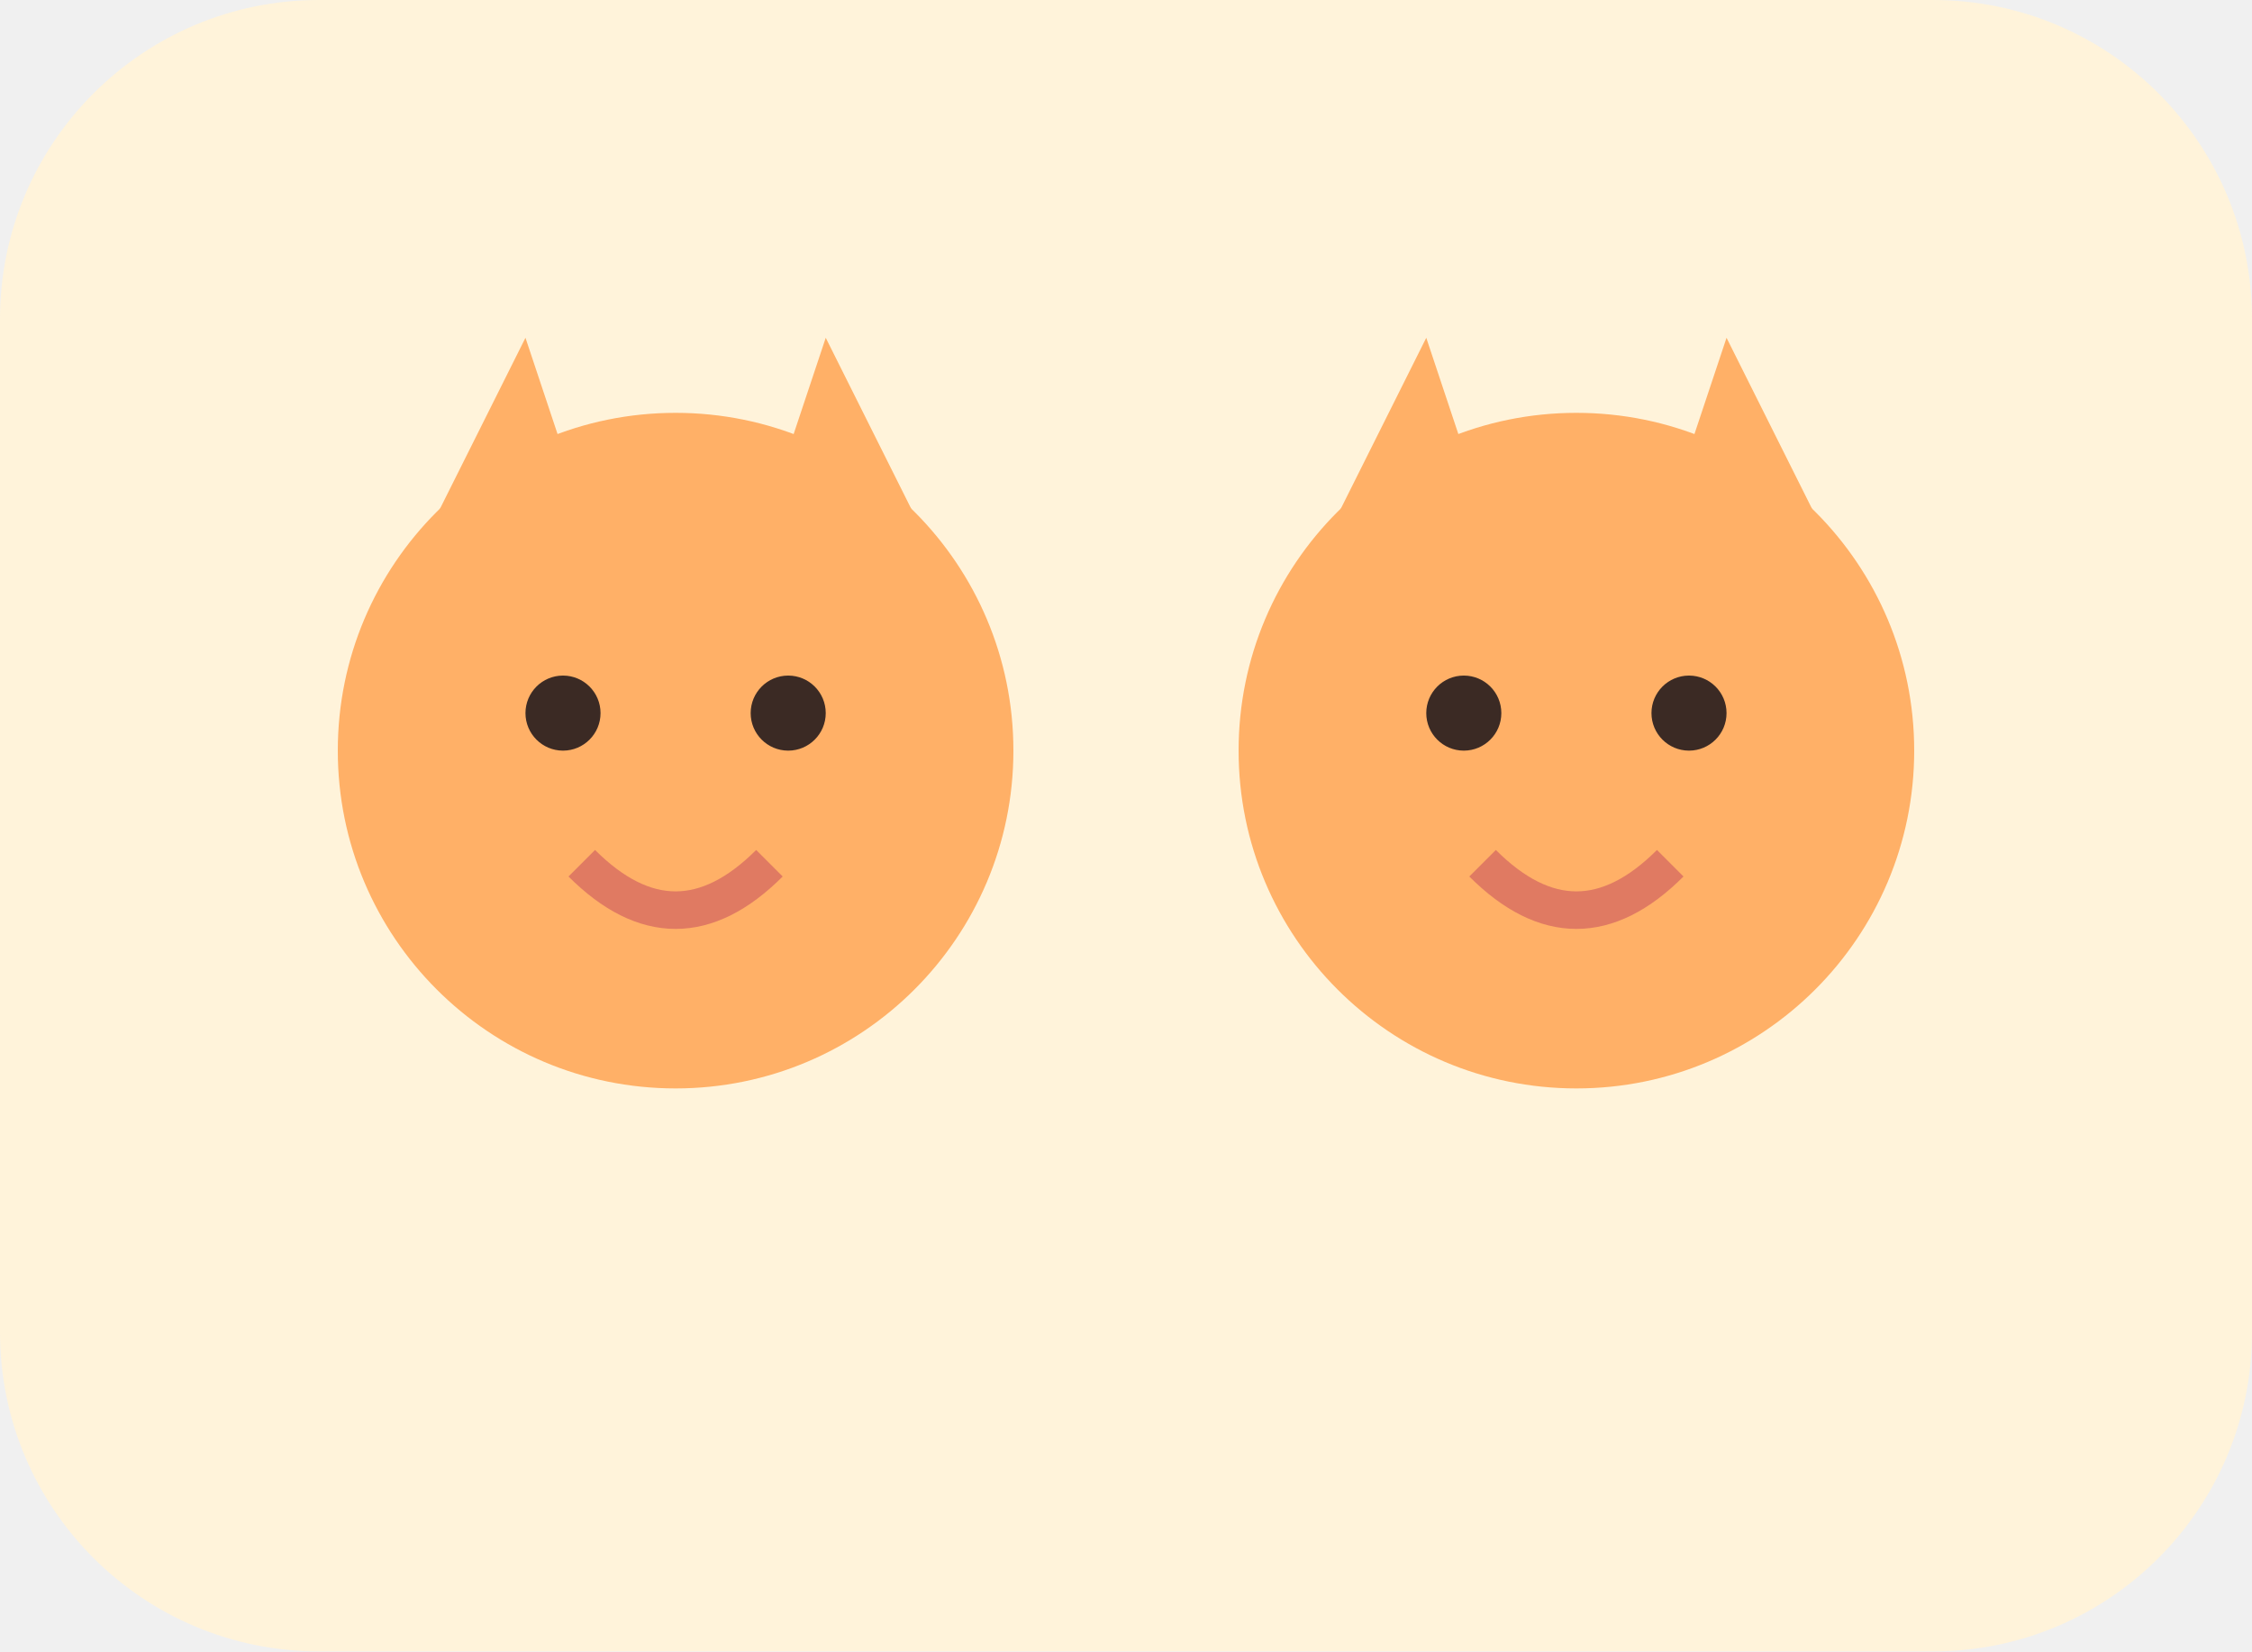
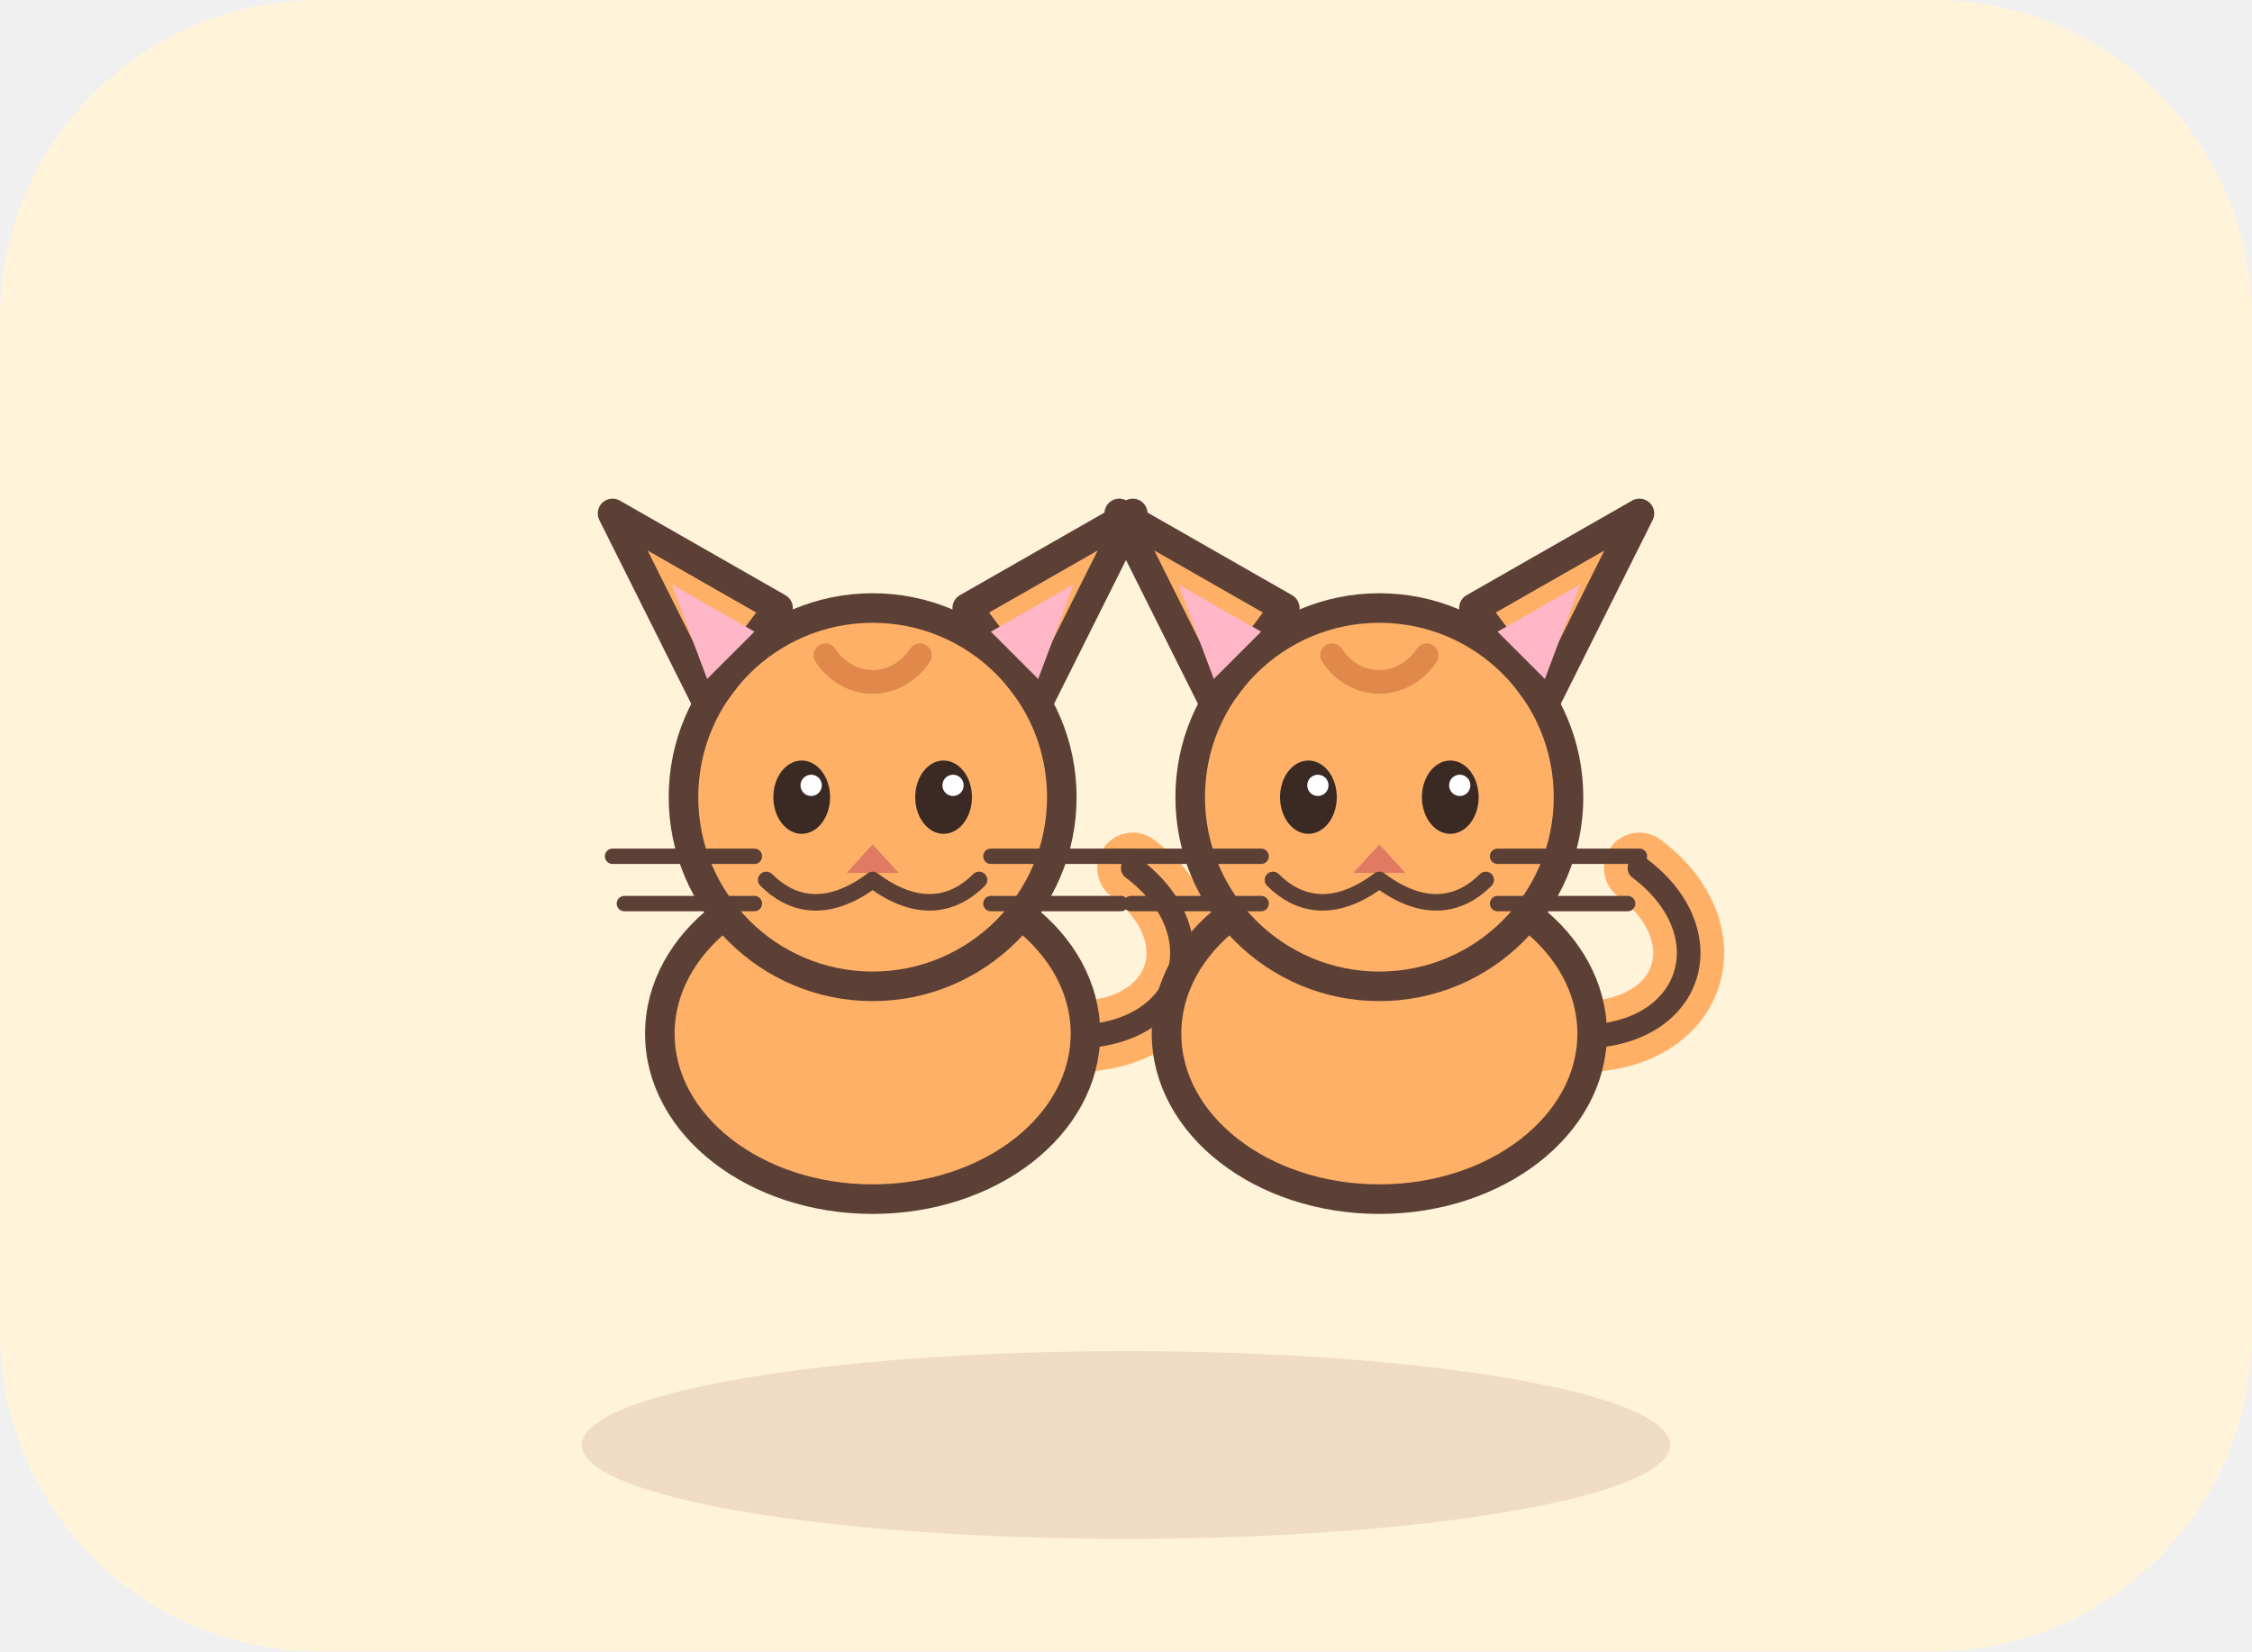
<svg xmlns="http://www.w3.org/2000/svg" viewBox="0 0 120 88">
  <rect width="120" height="88" rx="17" fill="#fff3da" />
-   <circle cx="36" cy="40" r="18" fill="#ffb067" />
-   <polygon points="20,34 28,18 34,36" fill="#ffb067" />
-   <polygon points="52,34 44,18 38,36" fill="#ffb067" />
-   <circle cx="30" cy="38" r="2" fill="#3b2a24" />
-   <circle cx="42" cy="38" r="2" fill="#3b2a24" />
-   <path d="M31 46q5 5 10 0" stroke="#e07a62" stroke-width="2" fill="none" />
-   <circle cx="84" cy="40" r="18" fill="#ffb067" />
-   <polygon points="68,34 76,18 82,36" fill="#ffb067" />
-   <polygon points="100,34 92,18 86,36" fill="#ffb067" />
-   <circle cx="78" cy="38" r="2" fill="#3b2a24" />
-   <circle cx="90" cy="38" r="2" fill="#3b2a24" />
-   <path d="M79 46q5 5 10 0" stroke="#e07a62" stroke-width="2" fill="none" />
+   <ellipse cx="60" cy="77" rx="29" ry="5" fill="#f0dcc4" />
+   <g transform="translate(60 45) scale(0.9)">
+     <g>
+       <g transform="translate(-15 0) scale(0.7)">
+         <g>
+           <path d="M14 16c12 2 16-8 8-14" stroke="#ffb067" stroke-width="6" fill="none" stroke-linecap="round" />
+           <path d="M14 16c12 2 16-8 8-14" stroke="#5c4036" stroke-width="2" stroke-linejoin="round" stroke-linecap="round" fill="none" />
+           <ellipse cx="0" cy="16" rx="18" ry="14" fill="#ffb067" stroke="#5c4036" stroke-width="2.5" stroke-linejoin="round" stroke-linecap="round" />
+           <circle cy="-4" r="16" fill="#ffb067" stroke="#5c4036" stroke-width="2.5" stroke-linejoin="round" stroke-linecap="round" />
+           <path d="M-14 -12l-8-16 14 8z" fill="#ffb067" stroke="#5c4036" stroke-width="2.5" stroke-linejoin="round" stroke-linecap="round" />
+           <path d="M14 -12l8-16-14 8z" fill="#ffb067" stroke="#5c4036" stroke-width="2.5" stroke-linejoin="round" stroke-linecap="round" />
+           <path d="M-14 -14l-3-8 7 4z" fill="#ffb7c8" />
+           <path d="M14 -14l3-8-7 4z" fill="#ffb7c8" />
+           <path d="M-4 -16c2 3 6 3 8 0" stroke="#e0894a" stroke-width="2" fill="none" stroke-linecap="round" />
+           <ellipse cx="-6" cy="-4" rx="2.4" ry="3.1" fill="#3b2a24" />
+           <ellipse cx="6" cy="-4" rx="2.4" ry="3.1" fill="#3b2a24" />
+           <circle cx="-5.2" cy="-5" r="0.9" fill="#fff" />
+           <circle cx="6.8" cy="-5" r="0.9" fill="#fff" />
+           <path d="M0 0l-2.2 2.4h4.4z" fill="#e07a62" />
+           <path d="M0 3c-4 3-7 2-9 0M0 3c4 3 7 2 9 0" stroke="#5c4036" stroke-width="1.4" fill="none" stroke-linecap="round" />
+           <path d="M-10 1h-12M-10 5h-11M10 1h12M10 5h11" stroke="#5c4036" stroke-width="1.3" stroke-linecap="round" />
+         </g>
+       </g>
+       <g transform="translate(15 0) scale(0.7)">
+         <g>
+           <path d="M14 16c12 2 16-8 8-14" stroke="#ffb067" stroke-width="6" fill="none" stroke-linecap="round" />
+           <path d="M14 16c12 2 16-8 8-14" stroke="#5c4036" stroke-width="2" stroke-linejoin="round" stroke-linecap="round" fill="none" />
+           <ellipse cx="0" cy="16" rx="18" ry="14" fill="#ffb067" stroke="#5c4036" stroke-width="2.5" stroke-linejoin="round" stroke-linecap="round" />
+           <circle cy="-4" r="16" fill="#ffb067" stroke="#5c4036" stroke-width="2.5" stroke-linejoin="round" stroke-linecap="round" />
+           <path d="M-14 -12l-8-16 14 8z" fill="#ffb067" stroke="#5c4036" stroke-width="2.5" stroke-linejoin="round" stroke-linecap="round" />
+           <path d="M14 -12l8-16-14 8z" fill="#ffb067" stroke="#5c4036" stroke-width="2.5" stroke-linejoin="round" stroke-linecap="round" />
+           <path d="M-14 -14l-3-8 7 4z" fill="#ffb7c8" />
+           <path d="M14 -14l3-8-7 4z" fill="#ffb7c8" />
+           <path d="M-4 -16c2 3 6 3 8 0" stroke="#e0894a" stroke-width="2" fill="none" stroke-linecap="round" />
+           <ellipse cx="-6" cy="-4" rx="2.4" ry="3.1" fill="#3b2a24" />
+           <ellipse cx="6" cy="-4" rx="2.4" ry="3.1" fill="#3b2a24" />
+           <circle cx="-5.2" cy="-5" r="0.9" fill="#fff" />
+           <circle cx="6.8" cy="-5" r="0.9" fill="#fff" />
+           <path d="M0 0l-2.2 2.4h4.4z" fill="#e07a62" />
+           <path d="M0 3c-4 3-7 2-9 0M0 3c4 3 7 2 9 0" stroke="#5c4036" stroke-width="1.4" fill="none" stroke-linecap="round" />
+           <path d="M-10 1h-12M-10 5h-11M10 1h12M10 5h11" stroke="#5c4036" stroke-width="1.3" stroke-linecap="round" />
+         </g>
+       </g>
+     </g>
+   </g>
</svg>
